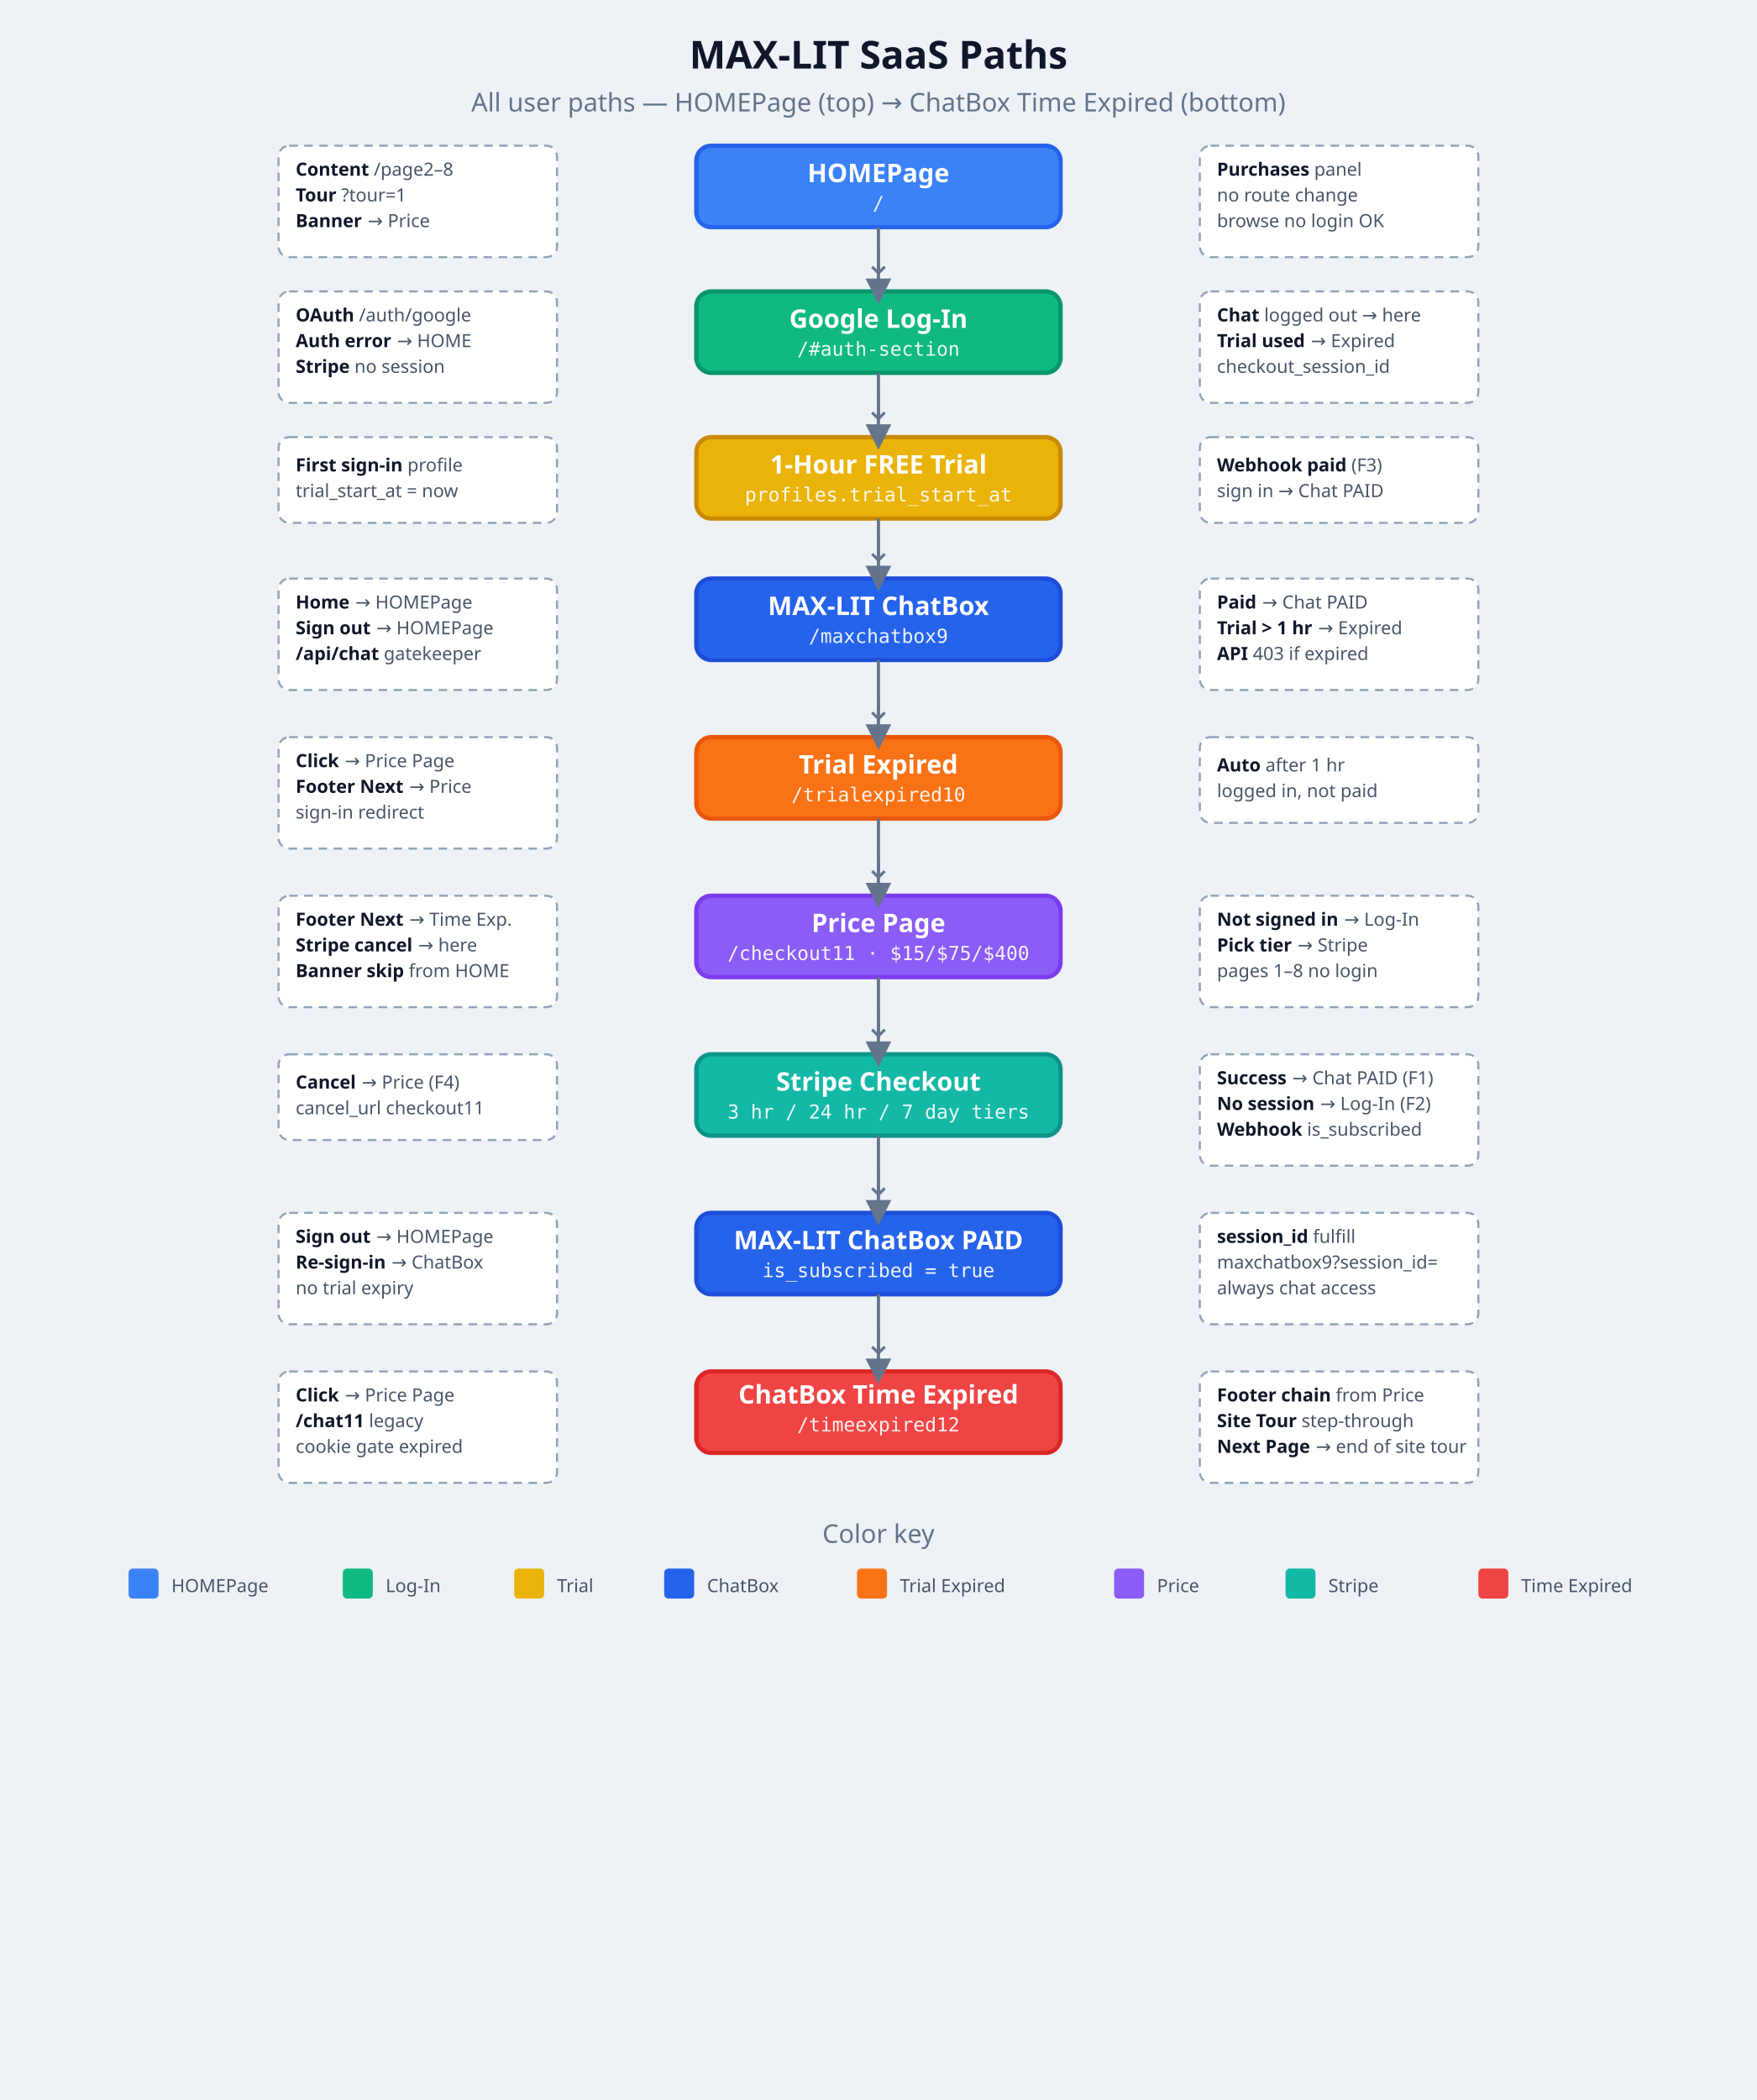
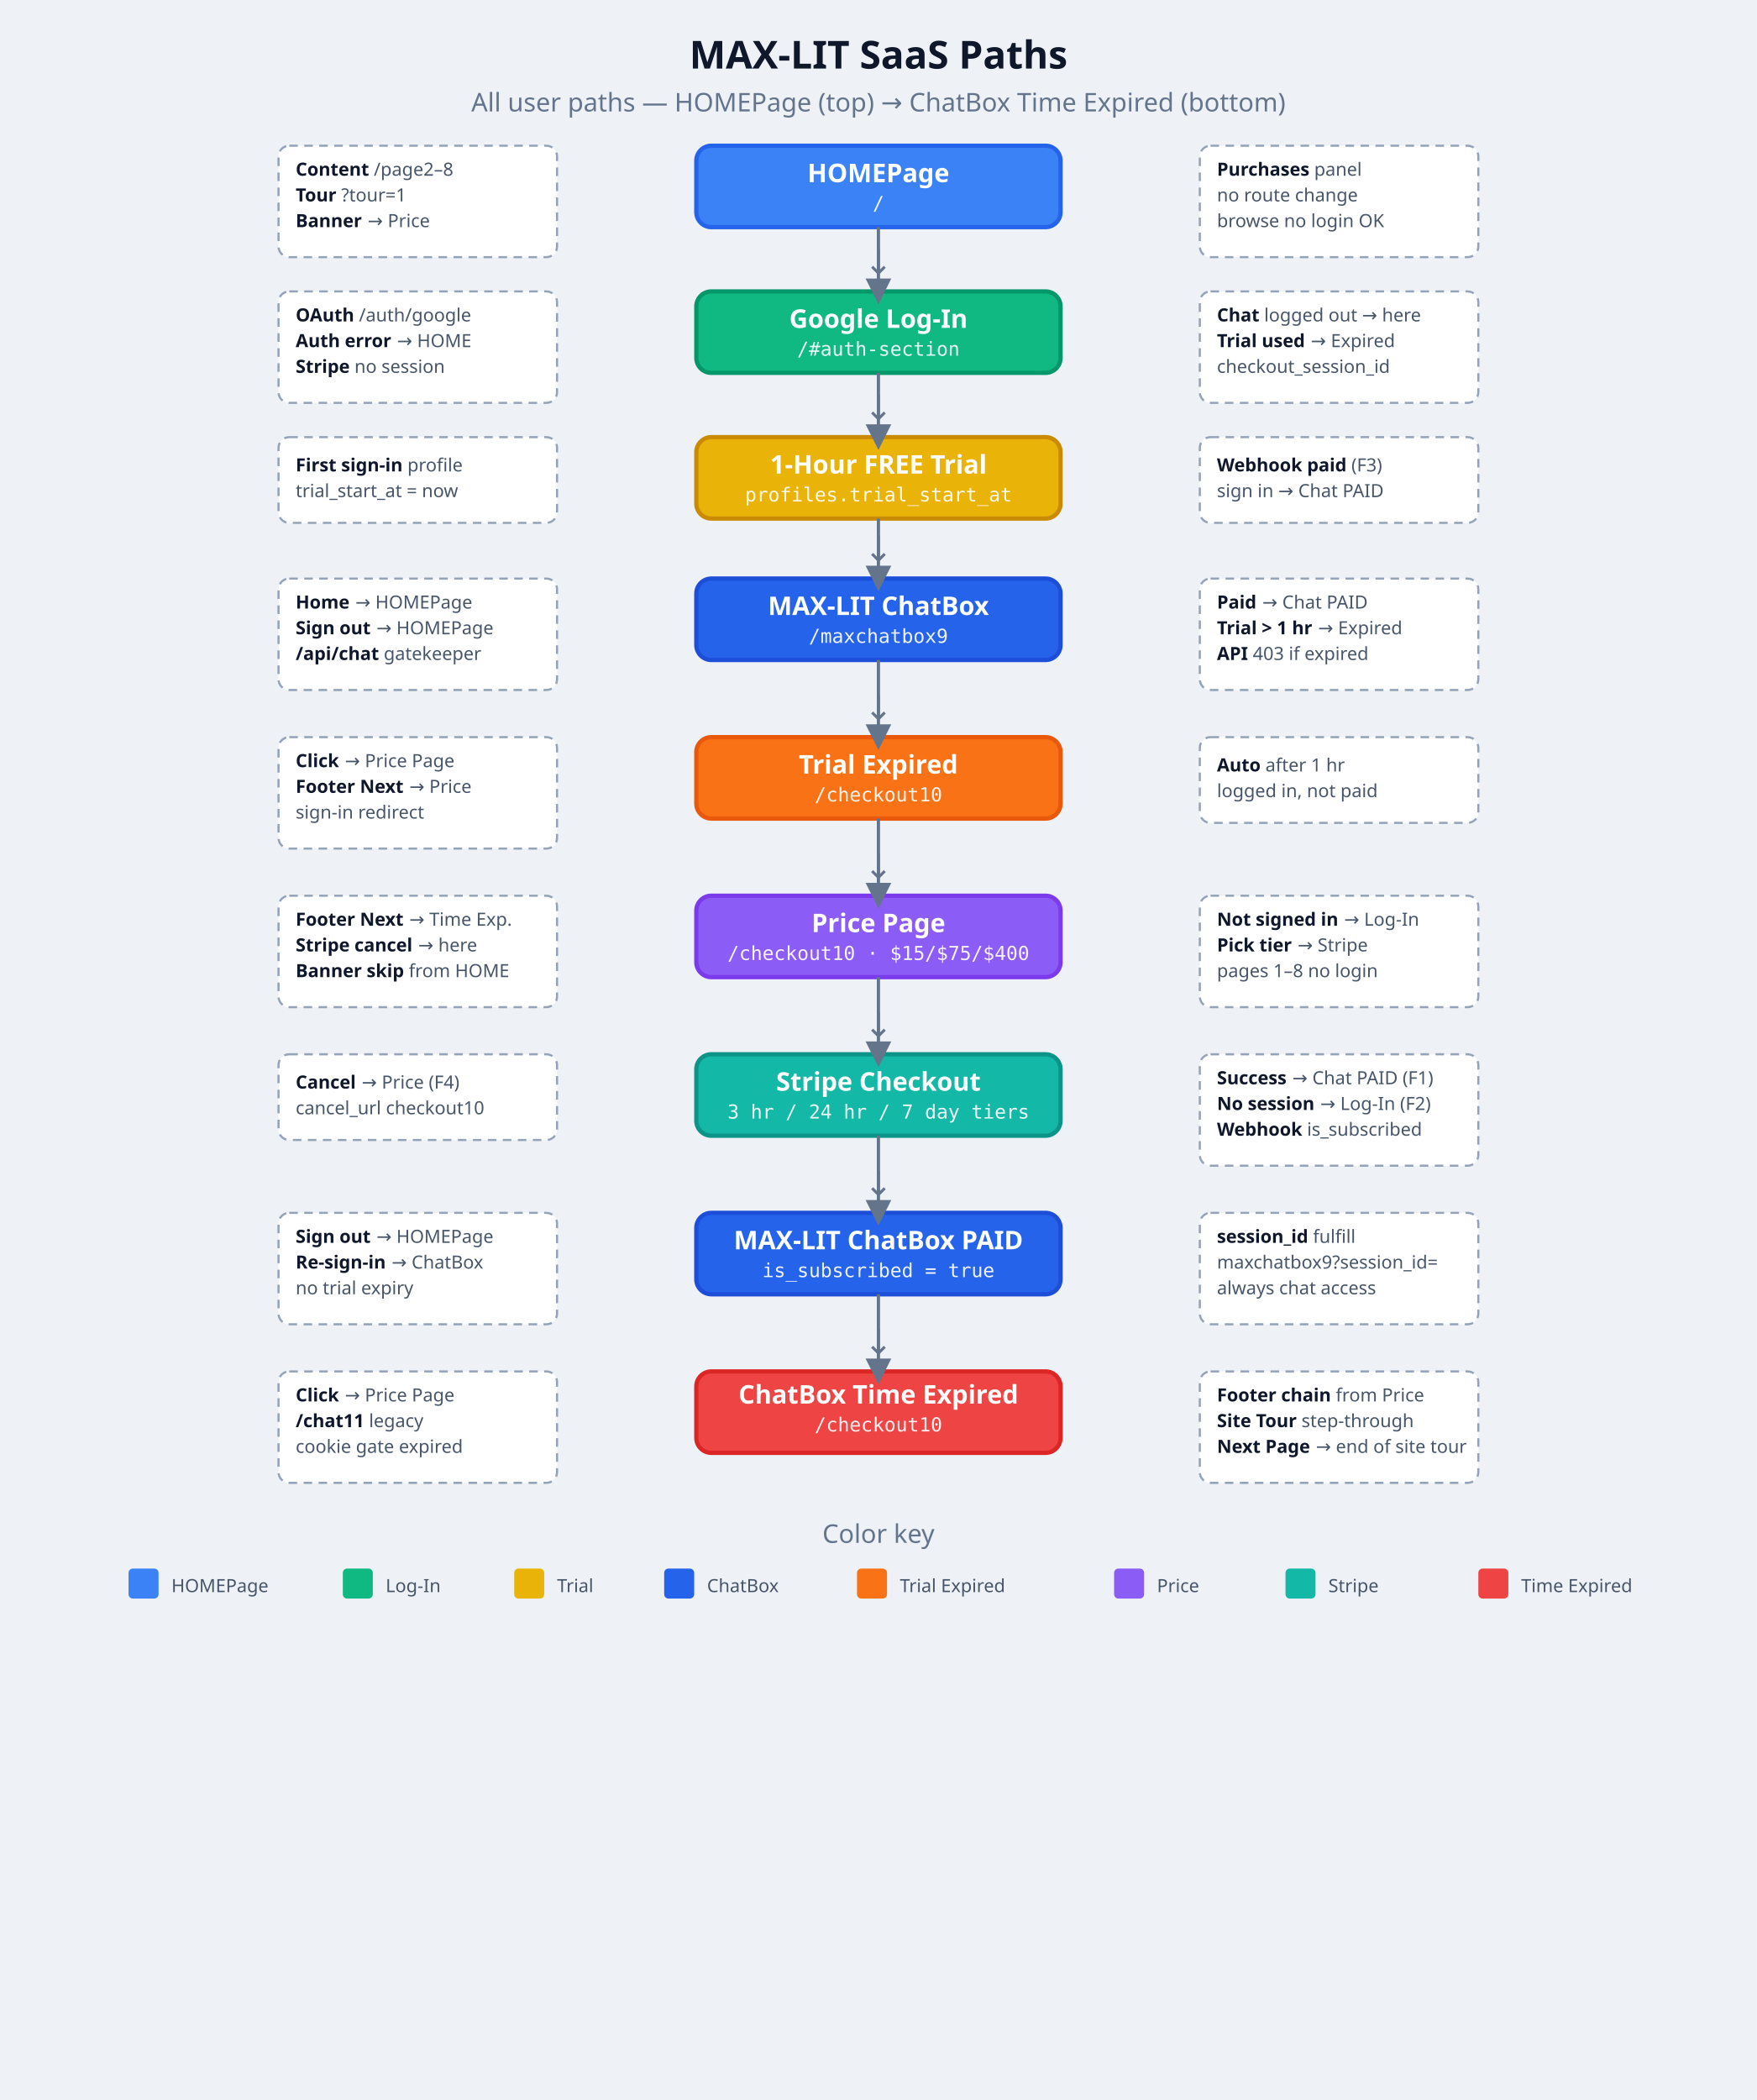
<svg xmlns="http://www.w3.org/2000/svg" viewBox="0 0 820 980" width="820" role="img" aria-label="MAX-LIT SaaS paths flow chart">
  <defs>
    <marker id="arr" markerWidth="8" markerHeight="8" refX="4" refY="4" orient="auto">
      <path d="M0,0 L8,4 L0,8 Z" fill="#64748b" />
    </marker>
    <style>
      .h{font:700 18px ui-sans-serif,system-ui,sans-serif;fill:#0f172a}
      .sub{font:400 12px ui-sans-serif,system-ui,sans-serif;fill:#64748b}
      .box{font:700 12px ui-sans-serif,system-ui,sans-serif;fill:#fff}
      .url{font:400 9px ui-monospace,Menlo,monospace;fill:rgba(255,255,255,.92)}
      .br{font:400 8.5px ui-sans-serif,system-ui,sans-serif;fill:#475569}
      .brb{font:600 8.5px ui-sans-serif,system-ui,sans-serif;fill:#0f172a}
      .dn{font:400 16px ui-sans-serif,system-ui,sans-serif;fill:#64748b;text-anchor:middle}
    </style>
  </defs>
  <rect width="820" height="980" fill="#eef2f7" />
  <text x="410" y="32" text-anchor="middle" class="h">MAX-LIT SaaS Paths</text>
  <text x="410" y="52" text-anchor="middle" class="sub">All user paths — HOMEPage (top) → ChatBox Time Expired (bottom)</text>
  <rect x="130" y="68" width="130" height="52" rx="5" fill="#fff" stroke="#94a3b8" stroke-dasharray="4 3" />
  <text x="138" y="82" class="br">
    <tspan class="brb">Content</tspan> /page2–8</text>
  <text x="138" y="94" class="br">
    <tspan class="brb">Tour</tspan> ?tour=1</text>
  <text x="138" y="106" class="br">
    <tspan class="brb">Banner</tspan> → Price</text>
  <rect x="325" y="68" width="170" height="38" rx="7" fill="#3b82f6" stroke="#2563eb" stroke-width="2" />
  <text x="410" y="85" text-anchor="middle" class="box">HOMEPage</text>
  <text x="410" y="98" text-anchor="middle" class="url">/</text>
  <rect x="560" y="68" width="130" height="52" rx="5" fill="#fff" stroke="#94a3b8" stroke-dasharray="4 3" />
  <text x="568" y="82" class="br">
    <tspan class="brb">Purchases</tspan> panel</text>
  <text x="568" y="94" class="br">no route change</text>
  <text x="568" y="106" class="br">browse no login OK</text>
  <text x="410" y="128" class="dn">↓</text>
  <rect x="130" y="136" width="130" height="52" rx="5" fill="#fff" stroke="#94a3b8" stroke-dasharray="4 3" />
  <text x="138" y="150" class="br">
    <tspan class="brb">OAuth</tspan> /auth/google</text>
  <text x="138" y="162" class="br">
    <tspan class="brb">Auth error</tspan> → HOME</text>
  <text x="138" y="174" class="br">
    <tspan class="brb">Stripe</tspan> no session</text>
  <rect x="325" y="136" width="170" height="38" rx="7" fill="#10b981" stroke="#059669" stroke-width="2" />
  <text x="410" y="153" text-anchor="middle" class="box">Google Log-In</text>
  <text x="410" y="166" text-anchor="middle" class="url">/#auth-section</text>
  <rect x="560" y="136" width="130" height="52" rx="5" fill="#fff" stroke="#94a3b8" stroke-dasharray="4 3" />
  <text x="568" y="150" class="br">
    <tspan class="brb">Chat</tspan> logged out → here</text>
  <text x="568" y="162" class="br">
    <tspan class="brb">Trial used</tspan> → Expired</text>
  <text x="568" y="174" class="br">checkout_session_id</text>
  <text x="410" y="196" class="dn">↓</text>
  <rect x="130" y="204" width="130" height="40" rx="5" fill="#fff" stroke="#94a3b8" stroke-dasharray="4 3" />
  <text x="138" y="220" class="br">
    <tspan class="brb">First sign-in</tspan> profile</text>
  <text x="138" y="232" class="br">trial_start_at = now</text>
  <rect x="325" y="204" width="170" height="38" rx="7" fill="#eab308" stroke="#ca8a04" stroke-width="2" />
  <text x="410" y="221" text-anchor="middle" class="box">1-Hour FREE Trial</text>
  <text x="410" y="234" text-anchor="middle" class="url">profiles.trial_start_at</text>
  <rect x="560" y="204" width="130" height="40" rx="5" fill="#fff" stroke="#94a3b8" stroke-dasharray="4 3" />
  <text x="568" y="220" class="br">
    <tspan class="brb">Webhook paid</tspan> (F3)</text>
  <text x="568" y="232" class="br">sign in → Chat PAID</text>
  <text x="410" y="262" class="dn">↓</text>
  <rect x="130" y="270" width="130" height="52" rx="5" fill="#fff" stroke="#94a3b8" stroke-dasharray="4 3" />
  <text x="138" y="284" class="br">
    <tspan class="brb">Home</tspan> → HOMEPage</text>
  <text x="138" y="296" class="br">
    <tspan class="brb">Sign out</tspan> → HOMEPage</text>
  <text x="138" y="308" class="br">
    <tspan class="brb">/api/chat</tspan> gatekeeper</text>
  <rect x="325" y="270" width="170" height="38" rx="7" fill="#2563eb" stroke="#1d4ed8" stroke-width="2" />
  <text x="410" y="287" text-anchor="middle" class="box">MAX-LIT ChatBox</text>
  <text x="410" y="300" text-anchor="middle" class="url">/maxchatbox9</text>
  <rect x="560" y="270" width="130" height="52" rx="5" fill="#fff" stroke="#94a3b8" stroke-dasharray="4 3" />
  <text x="568" y="284" class="br">
    <tspan class="brb">Paid</tspan> → Chat PAID</text>
  <text x="568" y="296" class="br">
    <tspan class="brb">Trial &gt; 1 hr</tspan> → Expired</text>
  <text x="568" y="308" class="br">
    <tspan class="brb">API</tspan> 403 if expired</text>
  <text x="410" y="336" class="dn">↓</text>
  <rect x="130" y="344" width="130" height="52" rx="5" fill="#fff" stroke="#94a3b8" stroke-dasharray="4 3" />
  <text x="138" y="358" class="br">
    <tspan class="brb">Click</tspan> → Price Page</text>
  <text x="138" y="370" class="br">
    <tspan class="brb">Footer Next</tspan> → Price</text>
  <text x="138" y="382" class="br">sign-in redirect</text>
  <rect x="325" y="344" width="170" height="38" rx="7" fill="#f97316" stroke="#ea580c" stroke-width="2" />
  <text x="410" y="361" text-anchor="middle" class="box">Trial Expired</text>
-   <text x="410" y="374" text-anchor="middle" class="url">/trialexpired10</text>
+   <text x="410" y="374" text-anchor="middle" class="url">/checkout10</text>
  <rect x="560" y="344" width="130" height="40" rx="5" fill="#fff" stroke="#94a3b8" stroke-dasharray="4 3" />
  <text x="568" y="360" class="br">
    <tspan class="brb">Auto</tspan> after 1 hr</text>
  <text x="568" y="372" class="br">logged in, not paid</text>
  <text x="410" y="410" class="dn">↓</text>
  <rect x="130" y="418" width="130" height="52" rx="5" fill="#fff" stroke="#94a3b8" stroke-dasharray="4 3" />
  <text x="138" y="432" class="br">
    <tspan class="brb">Footer Next</tspan> → Time Exp.</text>
  <text x="138" y="444" class="br">
    <tspan class="brb">Stripe cancel</tspan> → here</text>
  <text x="138" y="456" class="br">
    <tspan class="brb">Banner skip</tspan> from HOME</text>
  <rect x="325" y="418" width="170" height="38" rx="7" fill="#8b5cf6" stroke="#7c3aed" stroke-width="2" />
  <text x="410" y="435" text-anchor="middle" class="box">Price Page</text>
-   <text x="410" y="448" text-anchor="middle" class="url">/checkout11 · $15/$75/$400</text>
+   <text x="410" y="448" text-anchor="middle" class="url">/checkout10 · $15/$75/$400</text>
  <rect x="560" y="418" width="130" height="52" rx="5" fill="#fff" stroke="#94a3b8" stroke-dasharray="4 3" />
  <text x="568" y="432" class="br">
    <tspan class="brb">Not signed in</tspan> → Log-In</text>
  <text x="568" y="444" class="br">
    <tspan class="brb">Pick tier</tspan> → Stripe</text>
  <text x="568" y="456" class="br">pages 1–8 no login</text>
  <text x="410" y="484" class="dn">↓</text>
  <rect x="130" y="492" width="130" height="40" rx="5" fill="#fff" stroke="#94a3b8" stroke-dasharray="4 3" />
  <text x="138" y="508" class="br">
    <tspan class="brb">Cancel</tspan> → Price (F4)</text>
-   <text x="138" y="520" class="br">cancel_url checkout11</text>
+   <text x="138" y="520" class="br">cancel_url checkout10</text>
  <rect x="325" y="492" width="170" height="38" rx="7" fill="#14b8a6" stroke="#0d9488" stroke-width="2" />
  <text x="410" y="509" text-anchor="middle" class="box">Stripe Checkout</text>
  <text x="410" y="522" text-anchor="middle" class="url">3 hr / 24 hr / 7 day tiers</text>
  <rect x="560" y="492" width="130" height="52" rx="5" fill="#fff" stroke="#94a3b8" stroke-dasharray="4 3" />
  <text x="568" y="506" class="br">
    <tspan class="brb">Success</tspan> → Chat PAID (F1)</text>
  <text x="568" y="518" class="br">
    <tspan class="brb">No session</tspan> → Log-In (F2)</text>
  <text x="568" y="530" class="br">
    <tspan class="brb">Webhook</tspan> is_subscribed</text>
  <text x="410" y="558" class="dn">↓</text>
  <rect x="130" y="566" width="130" height="52" rx="5" fill="#fff" stroke="#94a3b8" stroke-dasharray="4 3" />
  <text x="138" y="580" class="br">
    <tspan class="brb">Sign out</tspan> → HOMEPage</text>
  <text x="138" y="592" class="br">
    <tspan class="brb">Re-sign-in</tspan> → ChatBox</text>
  <text x="138" y="604" class="br">no trial expiry</text>
  <rect x="325" y="566" width="170" height="38" rx="7" fill="#2563eb" stroke="#1d4ed8" stroke-width="2" />
  <text x="410" y="583" text-anchor="middle" class="box">MAX-LIT ChatBox PAID</text>
  <text x="410" y="596" text-anchor="middle" class="url">is_subscribed = true</text>
  <rect x="560" y="566" width="130" height="52" rx="5" fill="#fff" stroke="#94a3b8" stroke-dasharray="4 3" />
  <text x="568" y="580" class="br">
    <tspan class="brb">session_id</tspan> fulfill</text>
  <text x="568" y="592" class="br">maxchatbox9?session_id=</text>
  <text x="568" y="604" class="br">always chat access</text>
  <text x="410" y="632" class="dn">↓</text>
  <rect x="130" y="640" width="130" height="52" rx="5" fill="#fff" stroke="#94a3b8" stroke-dasharray="4 3" />
  <text x="138" y="654" class="br">
    <tspan class="brb">Click</tspan> → Price Page</text>
  <text x="138" y="666" class="br">
    <tspan class="brb">/chat11</tspan> legacy</text>
  <text x="138" y="678" class="br">cookie gate expired</text>
  <rect x="325" y="640" width="170" height="38" rx="7" fill="#ef4444" stroke="#dc2626" stroke-width="2" />
  <text x="410" y="655" text-anchor="middle" class="box">ChatBox Time Expired</text>
-   <text x="410" y="668" text-anchor="middle" class="url">/timeexpired12</text>
+   <text x="410" y="668" text-anchor="middle" class="url">/checkout10</text>
  <rect x="560" y="640" width="130" height="52" rx="5" fill="#fff" stroke="#94a3b8" stroke-dasharray="4 3" />
  <text x="568" y="654" class="br">
    <tspan class="brb">Footer chain</tspan> from Price</text>
  <text x="568" y="666" class="br">
    <tspan class="brb">Site Tour</tspan> step-through</text>
  <text x="568" y="678" class="br">
    <tspan class="brb">Next Page</tspan> → end of site tour</text>
  <line x1="410" y1="106" x2="410" y2="136" stroke="#64748b" stroke-width="1.5" marker-end="url(#arr)" />
  <line x1="410" y1="174" x2="410" y2="204" stroke="#64748b" stroke-width="1.5" marker-end="url(#arr)" />
  <line x1="410" y1="242" x2="410" y2="270" stroke="#64748b" stroke-width="1.5" marker-end="url(#arr)" />
  <line x1="410" y1="308" x2="410" y2="344" stroke="#64748b" stroke-width="1.5" marker-end="url(#arr)" />
  <line x1="410" y1="382" x2="410" y2="418" stroke="#64748b" stroke-width="1.5" marker-end="url(#arr)" />
  <line x1="410" y1="456" x2="410" y2="492" stroke="#64748b" stroke-width="1.5" marker-end="url(#arr)" />
  <line x1="410" y1="530" x2="410" y2="566" stroke="#64748b" stroke-width="1.5" marker-end="url(#arr)" />
  <line x1="410" y1="604" x2="410" y2="640" stroke="#64748b" stroke-width="1.5" marker-end="url(#arr)" />
  <text x="410" y="720" text-anchor="middle" class="sub">Color key</text>
  <rect x="60" y="732" width="14" height="14" rx="2" fill="#3b82f6" />
  <text x="80" y="743" class="br">HOMEPage</text>
  <rect x="160" y="732" width="14" height="14" rx="2" fill="#10b981" />
  <text x="180" y="743" class="br">Log-In</text>
  <rect x="240" y="732" width="14" height="14" rx="2" fill="#eab308" />
  <text x="260" y="743" class="br">Trial</text>
  <rect x="310" y="732" width="14" height="14" rx="2" fill="#2563eb" />
  <text x="330" y="743" class="br">ChatBox</text>
  <rect x="400" y="732" width="14" height="14" rx="2" fill="#f97316" />
  <text x="420" y="743" class="br">Trial Expired</text>
  <rect x="520" y="732" width="14" height="14" rx="2" fill="#8b5cf6" />
  <text x="540" y="743" class="br">Price</text>
  <rect x="600" y="732" width="14" height="14" rx="2" fill="#14b8a6" />
  <text x="620" y="743" class="br">Stripe</text>
  <rect x="690" y="732" width="14" height="14" rx="2" fill="#ef4444" />
  <text x="710" y="743" class="br">Time Expired</text>
</svg>
